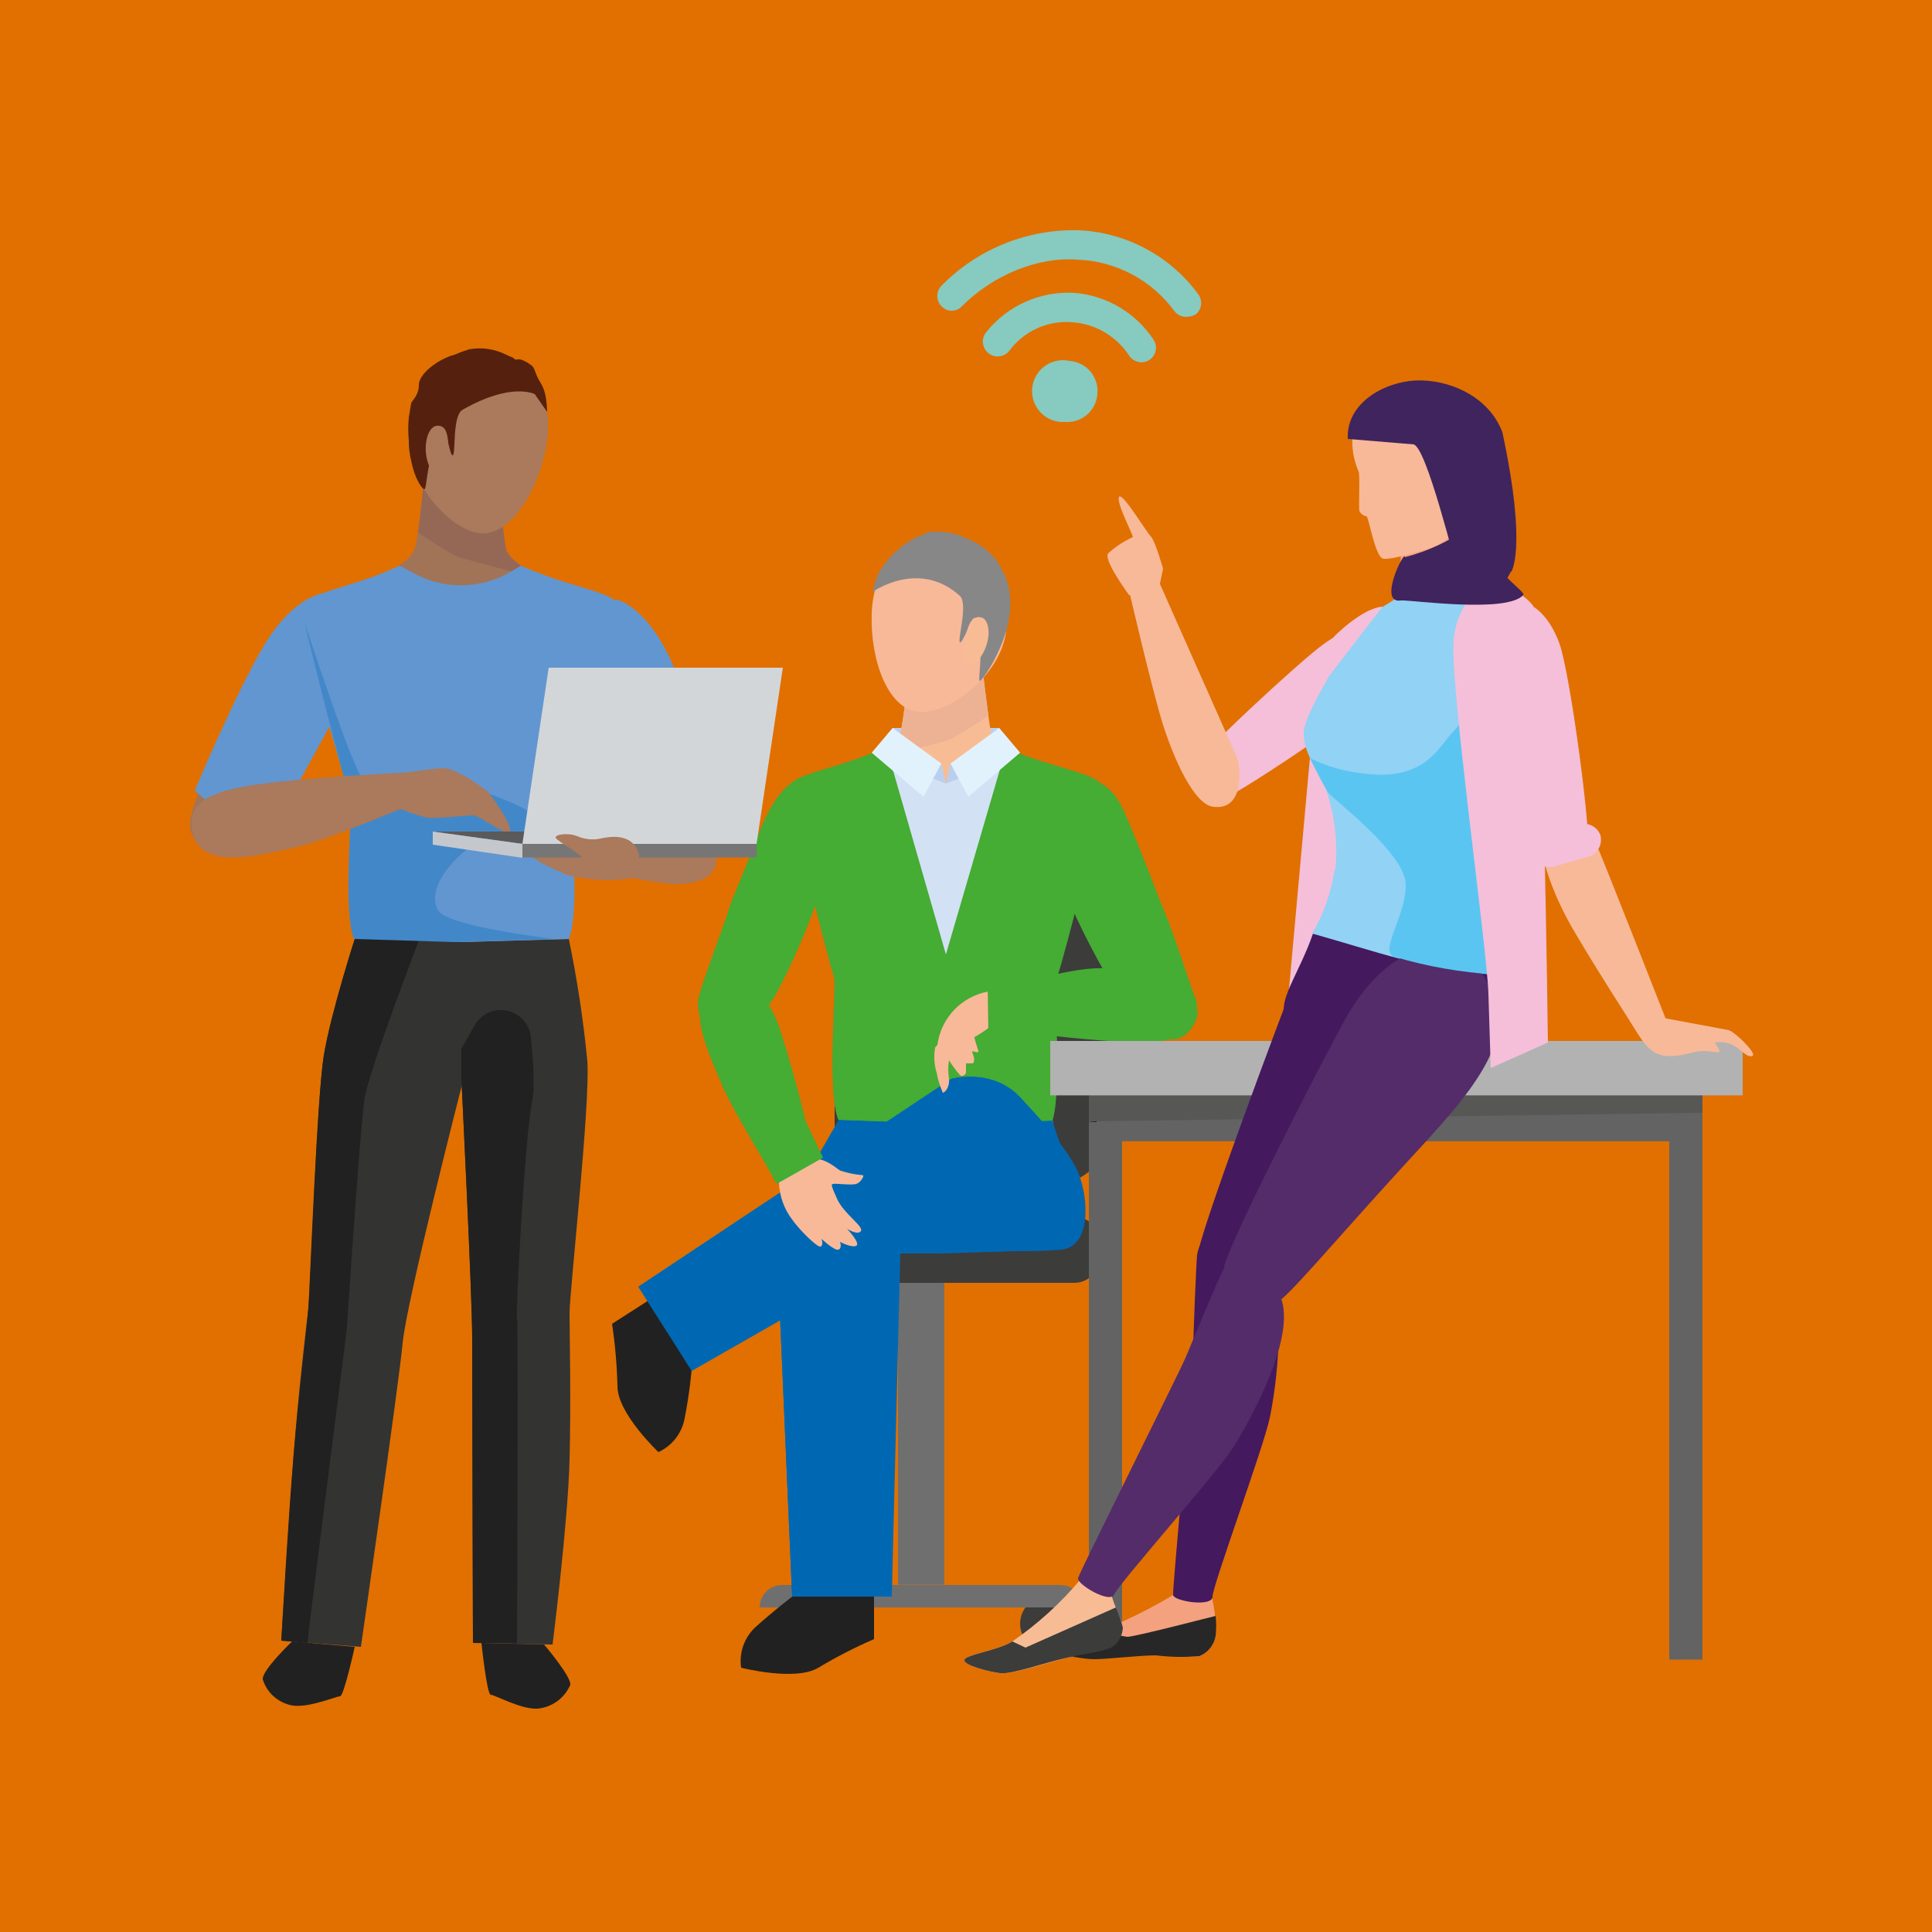
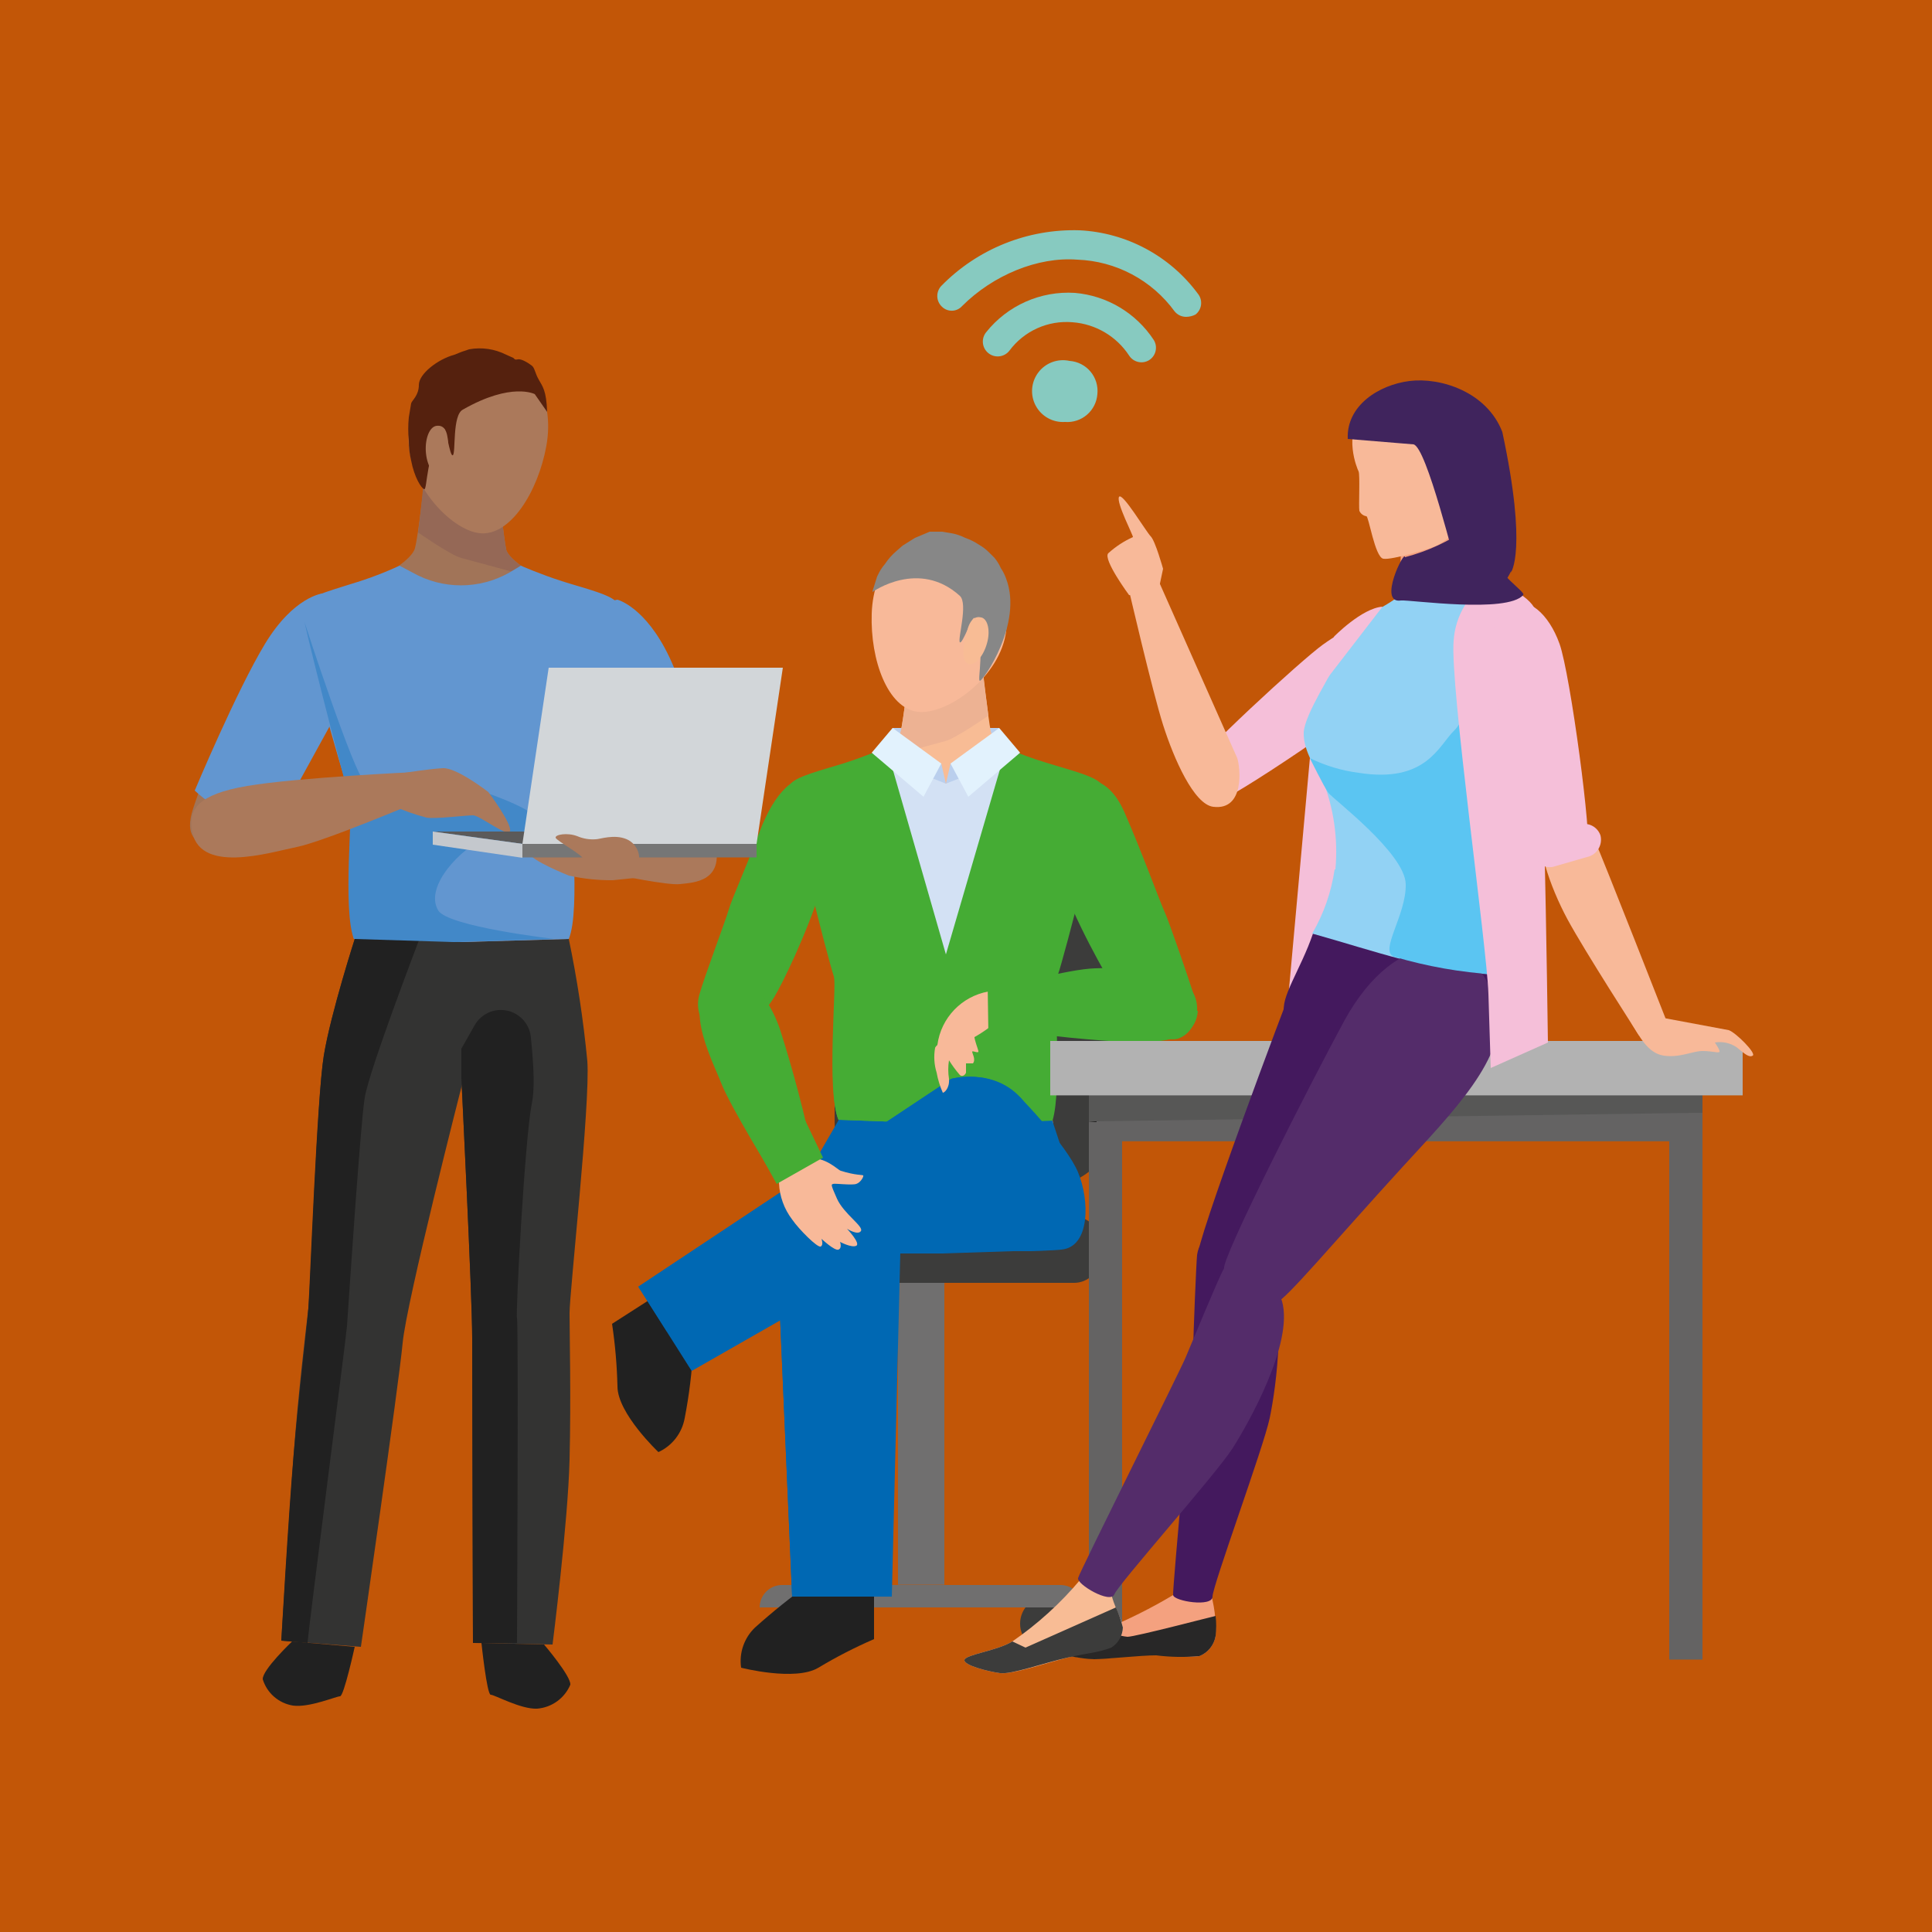
<svg xmlns="http://www.w3.org/2000/svg" height="250" viewBox="0 0 250 250" width="250">
  <g fill="none">
-     <path d="m0 0v250h250v-250z" fill="#e17000" />
+     <path d="m0 0v250h250v-250z" fill="#c25607" />
    <g transform="translate(24 29)">
      <path d="m92.2 133.2h6v42.86h-6z" fill="#706f6f" />
      <path d="m83.2 181.1c0 1.933-1.567 3.5-3.5 3.5s-3.5-1.567-3.5-3.5 1.567-3.5 3.5-3.5c.937-.028 1.843.332 2.506.994s1.022 1.569.994 2.506" fill="#313131" />
      <path d="m115 181.1c0 1.933-1.567 3.5-3.5 3.5s-3.5-1.567-3.5-3.5 1.567-3.5 3.5-3.5c.937-.028 1.843.332 2.506.994s1.022 1.569.994 2.506" fill="#3c3c3b" />
      <path d="m116.2 179h-41.9c0-1.602 1.298-2.9 2.9-2.9h36c1.619-.001 2.946 1.282 3 2.9" fill="#706f6f" />
      <g fill="#3c3c3b">
        <path d="m115 137h-39.5c-1.839.001-3.346-1.461-3.4-3.3v-1.9c0-1.878 1.522-3.4 3.4-3.4h39.5c1.839.054 3.301 1.561 3.3 3.4v1.9c0 .875-.348 1.715-.967 2.333s-1.458.967-2.333.967" />
        <path d="m92.2 124.4h19.6c4.529 0 8.2-3.671 8.2-8.2v-27.1c0-9.941-8.059-18-18-18-9.941 0-18 8.059-18 18v27.1c0 4.529 3.671 8.2 8.2 8.2" />
        <path d="m92 121.3h15.3c3.496-.055 6.3-2.904 6.3-6.4v-26.6c0-7.732-6.268-14-14-14-7.732 0-14 6.268-14 14v26.6c0 3.535 2.865 6.4 6.4 6.4" />
      </g>
      <path d="m91.5 65.2h13.8v4.83h-13.8z" fill="#bacfed" />
      <path d="m89.1 176.7-8.3-.8c-2.469 1.769-4.839 3.672-7.1 5.7-1.406 1.34-2.077 3.277-1.8 5.2 0 0 7 1.8 10 0 2.316-1.391 4.721-2.627 7.2-3.7z" fill="#212121" />
      <path d="m112.1 95.4c2.5-7.5 8.9-20.5 5.1-22.8s-18.8-4.7-18.8-4.7v.2s-14.1 1.2-19 4.2 2.8 15.8 5.2 23.4c.6 1.8.5 9.9.3 17.2 0 1.7-1.5 9.9-1.2 13.3 0 1 11.5 3.8 14.7 4s14.6-3.2 14.7-4.2c.2-3.4-1.2-11.6-1.3-13.4-.2-7.2-.3-15.3.3-17.2" fill="#f8bc95" />
      <path d="m81.6 71.9c-2.7-1.1-5.4 1.7-7.3 6.7s-3.6 8.7-4 10.1-3.2 8.8-3.8 11c-.635 2.145.44 4.426 2.5 5.3 1.8.7 5.2-1.7 7.2-5s12.5-25.3 5.4-28.1" fill="#45ac34" />
      <path d="m104.2 65.6c-.3-1.4-1.1-8.5-1.1-8.5h-4.7v.2h-4.7s-.8 7.1-1.2 8.6-4.2 3.6-4.2 3.6h10.1v-.2h10s-3.9-2.2-4.2-3.7" fill="#f8bc95" />
      <path d="m103.9 63.6c-.3-2.1-.7-5.3-.8-6.2l-.3-.3h-4.4v.2h-4.7s-.8 7.1-1.2 8.6-4.2 3.6-4.2 3.6h.5l9.5-2.6c1.3-.3 5.6-3.3 5.6-3.3" fill="#edb293" />
      <path d="m84.6 115.8-7 12.1-.4 5.3h20.6l15.5-.5 2.8-4.8-4-12.1z" fill="#0068b3" />
      <path d="m76.4 129 2.1 48.6h12.9l1.2-48.6s-1.9-6.4-8.6-6.4-7.6 6.4-7.6 6.4" fill="#0068b3" />
      <path d="m84 122.6c-5.7 0-7.6 6.4-7.6 6.4l2.1 48.6h5.5z" fill="#0068b3" />
      <path d="m113.4 72.5c2.6-1.1 5.9-1.4 8.1 3.6s4.6 11.6 5.2 12.9 3.1 8.6 3.8 10.8.2 4.6-1.8 5.5-5.2-1.5-7.5-4.8-14.7-24.8-7.8-28" fill="#45ac34" />
      <path d="m118.3 72.8c-.5-1.1-4-1.9-7.1-2.9-1.767-.537-3.503-1.171-5.2-1.9l-7.6 4.4-7.6-4.4c-1.689.749-3.426 1.384-5.2 1.9-3.1 1-6.5 1.8-7.1 2.9s5 22.4 5.6 24.2-1 14.5.6 18.3l13.6.5h.1l13.6-.4c1.2-4.4 0-16.7.6-18.6s6.3-22.9 5.7-24" fill="#d3e1f4" />
      <path d="m97.8 69.8.6 2.6-4.6-1.8 2.6-1.2z" fill="#bacfed" />
      <path d="m118.7 72.7c-.6-1.2-4.1-2-7.3-3-1.767-.537-3.503-1.171-5.2-1.9l-7.8 26.7-7.7-26.8s-2.5 1.1-5.3 2-6.7 1.8-7.2 2.9 5 22.9 5.7 24.7-1 14.8.6 18.6l13.8.5h.1l13.8-.4c1.3-4.4 0-17 .7-18.9s6.3-23.3 5.8-24.4" fill="#45ac34" />
      <path d="m100.6 114.6c-1.3-.9-3.3-1.7-4.5-2.5s0-3.3-.1-4.6 3.7-3.9 6.2-4.8 6.9-.5 7.9-2.3-1.7-3.4-2.9-3.4-8.6-2.2-9.8-2-10 1-11.4 0-7.8-22.4-7.8-22.4c1.5 6.8 5.3 23.5 5.7 24.7s-1 14.8.6 18.6l13.8.5h.1l13.8-.4c-1.415-.18-2.818-.447-4.2-.8-1.3-.4-6 .2-7.4-.6" fill="#45ac34" />
      <path d="m99 69.8-.6 2.6 4.6-1.8-2.7-1.2z" fill="#bacfed" />
      <path d="m88.8 68.4 2.7-3.2 6.3 4.6-2.3 4.3z" fill="#e2f2fd" />
      <path d="m108 113s6 6.1 7.5 9.7 1.6 9.7-2.2 10-7.1.3-7.9-.2-7.3-11.6-7.2-12.9 7.2-7.7 9.8-6.6" fill="#0068b3" />
      <path d="m60.5 138.9 5.2 6.6c-.154 3.022-.522 6.03-1.1 9-.344 1.935-1.614 3.579-3.4 4.4 0 0-5.3-5-5.3-8.5-.066-2.712-.299-5.417-.7-8.1z" fill="#212121" />
      <path d="m107.7 124.3-42.2 24.1-6.9-10.9 40.5-26.9s6.5-1.8 10 3.8-1.4 9.9-1.4 9.9" fill="#0068b3" />
      <path d="m115.5 123.3c-.2-.3-7.1-9.9-7.4-10.1-3.6-4.1-9-2.6-9-2.6l-40.5 26.9 3.7 5.8s26.9-25.6 38.2-30c4.4-1.7 15 10 15 10" fill="#0068b3" />
      <path d="m108 68.4-2.7-3.2-6.3 4.6 2.3 4.3z" fill="#e2f2fd" />
      <path d="m88.8 50.4c-.2 6.1 2.1 12.2 5.9 12.7s10.8-4.5 11.5-10.5-2.3-11.2-7.8-12-9.4 3.6-9.6 9.8" fill="#f8b999" />
      <path d="m88.9 47.6s6-4.3 11.3.5c1.1 1-.3 5.6 0 6s1.7-3.6 1.9-3.1c1.5 3.6.3 8.1.7 8.1s5.6-7.4 3.4-13.2c-.172-.495-.408-.965-.7-1.4-.207-.467-.476-.904-.8-1.3l-.7-.7c-.383-.394-.821-.731-1.3-1-.557-.378-1.163-.681-1.8-.9-.567-.288-1.174-.491-1.8-.6l-1.2-.2h-1.6l-1.9.8-.8.5-.8.5-.8.7c-.578.493-1.083 1.065-1.5 1.7-.266.309-.501.644-.7 1l-.3.6-.6 1.9" fill="#878787" />
      <path d="m101.1 52.8c-.5 1.6-.7 3.9.2 4.1s1.9-.9 2.4-2.6.1-3.2-.7-3.4-1.5.2-1.9 1.9" fill="#f8bc95" />
      <path d="m69.5 97.9c2.2-.7 5.3.3 7.4 6.2 1.754 5.487 3.222 11.061 4.4 16.7l-5.3 2.3s-5.5-8.9-6.7-12-5.7-11.5.2-13.2" fill="#45ac34" />
      <path d="m76.5 122.2.3 1.9c.077 1.703.67 3.342 1.7 4.7.9 1.3 3.3 3.7 3.7 3.5s.1-1 .1-1 1.7 1.6 2.2 1.4.2-1 .2-1 1.5.8 2.1.5-1.2-2.2-1.2-2.2 1.4.9 1.8.3-2.2-2.2-3.1-4.2-.7-1.8-.5-1.9 2.4.2 3 0 1-1 .9-1.1-1 0-2.9-.6c-.4-.1-2-1.9-4.3-1.6-1.361.341-2.698.776-4 1.3" fill="#f8b999" />
      <path d="m73.9 119.5 6.3-3.5 2.3 4.8-6 3.4z" fill="#45ac34" />
      <path d="m131 101.8c-.2 2.3-1.6 4.1-8.1 4.1-5.659-.268-11.301-.835-16.9-1.7v-5.5s8.2-2.3 11.7-2.4 13.5-.6 13.2 5.5" fill="#45ac34" />
      <path d="m103.9 99.3c-3.466.621-6.134 3.41-6.6 6.9 0 .5 1.2.9 2.2.4s5.6-2.8 5.7-4.1-.3-3.4-1.3-3.2" fill="#f8b999" />
      <path d="m102.9 100.7c-1.018.619-1.958 1.357-2.8 2.2l-.6.5-.4.5-.4.3-.3.6-.6.4c-.4.3-.1.6-.3.8s-.5.5-.5.6c-.189 1.067-.121 2.165.2 3.2.163.895.431 1.768.8 2.6.2 0 .9-.6.8-1.8-.129-.795-.129-1.605 0-2.4.416.669.884 1.304 1.4 1.9.3.3.7 0 .8-.3v-1.2h.9c.4-.5-.1-1.3-.1-1.5s.7.2.8 0-1.1-2.6-.3-3.1 1.5-2.1.7-3.3" fill="#f8b999" />
      <path d="m108.9 97.9.2 7-5.2.1-.1-6.6z" fill="#45ac34" />
      <g fill="#a17458" transform="translate(0 44)">
        <path d="m21.9 28c-2.4-7.7-8.8-20.7-5.1-23s18.9-4.8 18.9-4.8v.2s14.1 1.2 19 4.1-2.8 16-5.2 23.7c-.6 1.8-.5 10-.3 17.3.1 1.8 1.5 10 1.3 13.5-.1 1-11.5 7.3-14.7 7.5v-.3c-3.2-.1-14.7-6.4-14.8-7.4-.2-3.5 1.2-11.7 1.3-13.5.2-7.3.2-15.5-.4-17.3" />
        <path d="m20.2 4.3c2.6 1.3 3 6 .4 10.7-1.664 3.068-3.501 6.039-5.5 8.9-.7 1.3-4.3 8.8-5.6 10.7s-4.1 3.5-6.1 2.4-3.6-1.7-2.4-5.4 11-31.3 19.2-27.3" />
      </g>
      <path d="m29.7 41.9c.4-1.4 1.2-8.6 1.2-8.6h4.7v.2h4.8s.8 7.2 1.1 8.6 4.3 3.7 4.3 3.7h-10.2v-.2h-10.1s3.9-2.2 4.2-3.7" fill="#a17458" />
      <path d="m30.1 39.9c.3-2.2.6-5.3.7-6.3l.3-.3h4.5v.2h4.8s.8 7.2 1.1 8.6 4.3 3.7 4.3 3.7h-.5l-9.6-2.6c-1.3-.3-5.6-3.3-5.6-3.3" fill="#956856" />
      <g fill="#f8bc95">
        <path d="m43.3 95c5.8-.1 8.1 4 7.9 16.4s-1.9 25.9-2.7 27.9-9.1 2-9.9.8-2.9-26.9-2.9-30.9 1.3-14.2 7.6-14.2" />
        <path d="m43 149.2h1.5c2.296-.107 4.102-2.001 4.1-4.3l-.2-5.2c-.026-1.114-.494-2.172-1.301-2.941s-1.885-1.186-2.999-1.159h-1.5c-1.114.026-2.172.494-2.941 1.301-.769.806-1.186 1.885-1.159 2.999v5.1c.108 2.336 2.063 4.157 4.4 4.1" />
        <path d="m43.8 141.6c1.8 0 6.1.6 5.9 12.2s-5.1 27.5-5.1 27.5h-4.2s-2.1-21.5-2.1-25.6c-.1-9.4-.1-14.1 5.5-14.1" />
        <path d="m28 95.1c-5.8-.7-8.5 3.1-9.6 15.5s-1.7 26-1.1 28 8.8 2.9 9.7 1.9 6.6-26.5 7-30.5.3-14.3-6-14.9" />
        <path d="m21.8 149.1-1.5-.2c-2.299-.312-3.937-2.392-3.7-4.7l.7-5.2c.36-2.259 2.425-3.841 4.7-3.6l1.5.2c2.288.311 3.896 2.41 3.6 4.7l-.6 5.2c-.311 2.288-2.41 3.896-4.7 3.6" />
        <path d="m21.7 141.4c-1.7-.2-6.1 0-7.1 11.5s.9 27.9.9 27.9l4.2.4s5.6-21.1 6.1-25.2c1-9.3 1.5-14-4.1-14.6" />
        <path d="m53.2 48.8c-2.8.9-3.8 5.5-1.9 10.5 1.271 3.27 2.706 6.474 4.3 9.6.5 1.3 3.1 9.3 4.1 11.3s3.6 4 5.7 3.2 3.8-1.2 3.1-5-6.7-32.5-15.3-29.6" />
      </g>
      <path d="m49.6 92.5c1.088 5.219 1.889 10.493 2.4 15.8.4 5.5-2.3 29.9-2.3 32.6s.2 10.9 0 19-2.2 23.9-2.2 23.9l-10.3-.2s-.1-34.1-.1-39.5-1.4-33.6-1.4-33.6v-17.6z" fill="#333332" />
      <path d="m15.4 49.1c.6-1 4.1-1.9 7.2-2.9 1.739-.564 3.442-1.232 5.1-2l1.7.9c3.878 2.192 8.622 2.192 12.5 0l1.5-.9s2.5 1.1 5.3 2 6.7 1.8 7.2 2.9-5.1 22.9-5.7 24.7 1 14.8-.6 18.7l-13.9.4-13.9-.4c-1.2-4.4.1-17.1-.6-18.9s-6.9-22.7-5.8-24.5" fill="#6296d0" />
      <g transform="translate(12 92)">
        <path d="m10 .2s-3.2 9.9-4.1 15.4-1.7 30.1-2 32.7-1.3 10.9-1.9 18.9-1.6 24.1-1.6 24.1l10.3.8s4.9-33.9 5.4-39.3 7.7-33.5 7.7-33.5v-18.4z" fill="#333332" />
        <path d="m34.4 91.8s3.5 4.1 3.4 5.2c-.742 1.756-2.4 2.951-4.3 3.1-2.1.1-5.5-1.8-6-1.8s-1.2-6.7-1.2-6.7z" fill="#212121" />
      </g>
      <path d="m13.8 183.4s-3.9 3.7-3.8 4.9c.547 1.783 2.059 3.101 3.9 3.4 2.1.3 5.6-1.2 6.1-1.2s1.9-6.4 1.9-6.4z" fill="#212121" />
      <path d="m23.2 113c-.6 3.7-2.2 28.2-2.3 29.6s-5 39.2-5.1 41l-3.4-.3s.9-16 1.6-24.1 1.7-16.2 1.9-18.9 1.1-27.2 2-32.7 4.1-15.4 4.1-15.4l8.2.5s-6.4 16.7-7 20.3" fill="#212121" />
      <path d="m37.4 103.7c.836-1.508 2.562-2.288 4.246-1.919 1.684.369 2.926 1.8 3.054 3.519.4 4 .5 6.7.1 8.6-.9 4.6-2.1 27.1-1.9 27.7s0 42 0 42h-5.7s-.1-34.1-.1-39.5-1.4-33.6-1.4-33.6v-3.8z" fill="#212121" />
      <path d="m55.9 48.6s3.6.9 6.7 7.4 5.9 19.8 5.9 19.8c-1.651 1.231-3.516 2.147-5.5 2.7-3.6 1.1-5.2.8-5.2.8l-4.6-13.8s-1.8-16.4 2.7-16.9" fill="#6296d0" />
      <path d="m17.7 47.8s-3.7.4-7.4 6.5-9.1 19-9.1 19c1.512 1.415 3.276 2.534 5.2 3.3 1.606.759 3.332 1.233 5.1 1.4l7.2-13.1s3.4-16.2-1-17.1" fill="#6296d0" />
      <path d="m46.7 28.7c-1.1 6-4.7 11.7-8.6 11.3s-9.7-6.8-9.2-12.8 4.8-10.7 10.4-10.3 8.5 5.6 7.4 11.8" fill="#ab795b" />
      <path d="m45.2 22s-3-1.6-9.3 2c-1.4.7-.9 5.6-1.3 5.9s-.9-3.9-1.2-3.4c-2.3 3.2-2.1 7.9-2.5 7.8s-1.3-1.6-1.7-3.7c-.204-.851-.305-1.724-.3-2.6-.1-.997-.1-2.003 0-3l.3-1.8c.1-.4 1-1 1-2.4s2.4-3.3 4.6-3.9c.621-.266 1.255-.499 1.9-.7 1.634-.297 3.319-.051 4.8.7l.9.4c.2.1.1.3.6.2s1.4.5 1.8.8.4.9.9 1.8 1 1.4 1.1 4.2" fill="#55210e" />
      <path d="m34 28.4c.1 1.7-.2 4-1.1 4.1s-1.7-1.4-1.8-3.1.5-3.2 1.4-3.3 1.4.5 1.5 2.3" fill="#ab795b" />
      <path d="m32.7 88.8c-1.9-3.2 3.3-8.2 5.7-9.1s6.7-.4 7.3-2.2-10.7-5.4-11.8-5.3-9.3 1-10.7 0-7.8-20.7-7.8-20.7c1.5 6.6 5.5 21.8 5.9 23s-1 14.2.5 18l12.9.4h.1l12.9-.4s-13.8-1.6-15-3.7" fill="#4288c8" />
      <g fill="#ab795b" transform="translate(0 70)">
        <path d="m68.3 9.3c-.7-2.2-1.8-3.8-4.7-3.1s-8.9 4.4-8.9 4.4l1.1 3.6s6.6 1.4 8.2 1.2 6.2-.2 4.3-6.1" />
        <path d="m.8 8.2c-.3-2.4.7-4.4 7.2-5.5s21.8-1.8 21.8-1.8l.4 3.8s-12.3 5.2-15.8 5.9-12.9 3.7-13.6-2.4" />
      </g>
      <path d="m26.7 75.2c1.45.665 2.956 1.201 4.5 1.6 1.1.2 5.1-.3 6-.3s4.6 3 4.8 2-2.8-5-2.8-5-4.1-3.2-5.9-3.1-4.9.6-4.9.6z" fill="#ab795b" />
      <path d="m61 80c-1.549-.36-3.119-.627-4.7-.8-1.1.1-4.9 1.3-5.8 1.5s-6.1-.2-6 .7 5.1 2.9 5.1 2.9c1.871.416 3.783.617 5.7.6l4.9-.5z" fill="#ab795b" />
      <path d="m43.6 80.2h29.5l-15.2-1.6h-25.9z" fill="#5b5a5a" />
      <path d="m43.6 80.2h30.3l3.4-22.8h-30.3z" fill="#d2d6d9" />
      <path d="m43.6 82-11.6-1.7v-1.7l11.6 1.6z" fill="#c4c8cd" />
      <path d="m43.6 80.2h30.3v1.75h-30.3z" fill="#767676" />
      <path d="m54.9 83.7s-3.3-.9-3.4-1.5-3.5-2.4-3.6-2.8 1.5-.7 2.8-.2c.756.325 1.579.462 2.4.4.5 0 2.4-.7 4 0 1.055.466 1.698 1.551 1.6 2.7 0 .5-2.8 2.3-3.8 1.4" fill="#ab795b" />
      <path d="m116.9 107.3h4.3v78.05h-4.3z" fill="#646363" />
      <path d="m192 107.7h4.3v78.05h-4.3z" fill="#646363" />
      <path d="m117.7 107.3h77.7v11.38h-77.7z" fill="#646363" />
      <path d="m116.9 112.4h1v3.78h-1z" fill="#121212" />
      <path d="m116.9 112.4v3.8l.8-.1v-3.7z" fill="#575756" />
      <path d="m195.4 115h.9v-2.6h-.9z" fill="#575756" />
      <path d="m117.7 112.4v3.7l77.7-1.1v-2.6z" fill="#575756" />
      <path d="m111.9 105.7h89.6v7.04h-89.6z" fill="#b2b2b2" />
      <path d="m145.5 69.1-3.3 36.5 8.8.3 3.9-41.9z" fill="#f5bfd9" />
      <path d="m157.5 51.5c2 1.6 1.2 5.1-1.7 8.1s-21 15.2-22.3 15.1-4.2-2.1-3.5-3.9 14.4-14.4 17.2-16.4 7.8-4.9 10.3-2.9" fill="#f5bfd9" />
      <path d="m133 75.4c-2.5-.3-5.1-6.2-6.5-10.6s-4.5-17.8-4.5-17.8l3.8-1.1 10.3 23.2c.4 1.2 1 6.8-3.1 6.3" fill="#f8b999" />
      <path d="m169.4 97.1c.441 2.238.609 4.521.5 6.8-.4 5.7-19.5 7.4-20.2 7.2s-6.9-6.8-7.5-8.9 2.1-5.7 3.7-10.4z" fill="#44195e" />
      <path d="m132.5 176.6c.627 1.97.898 4.035.8 6.1-.196 1.175-.993 2.161-2.1 2.6-2 .3-3.7-.3-5.8-.3s-5.9.8-8.7.6c-1.3-.1-4.1-.6-3.9-1.3s4.1-1.6 6.2-2.5c3.04-1.242 5.982-2.713 8.8-4.4 0 0 4.5-1 4.7-.8" fill="#f4a17f" />
      <path d="m153.4 98.2c3 3.6 5.6 11.2-.1 18.8s-13.1 19.9-14.1 20.2-7.6-2.6-8.2-3.6 11.6-33.5 12.3-35.1 6.6-4.5 10.1-.3" fill="#44195e" />
      <path d="m139.5 134.5c3.3 4.4 1.6 16.2.8 20s-7.4 21.7-7.4 23.1-5 .6-5.1-.2 2.6-29.6 2.6-31.6.4-11.5.5-12.4c.7-4.7 6.7-1.5 8.6 1.1" fill="#44195e" />
      <path d="m158.5 51.8c-1.7-.1-1.6-2.1-1.5-3.7v-.2c.2-.7.4-10.5.4-10.5l10.1-3.1s-1 9.8-.6 11.7c-2.6 2.6-4.8 6-8.5 5.8" fill="#f4a17f" />
      <path d="m148.8 83.5c.365-3.98-.217-7.989-1.7-11.7-.5-.7-2.5-3.6-2.4-6s3.9-8 4.2-9.2-.1-2.9.5-3.7 6.7-3.8 7.6-4.8c.9 1.2 7.4.5 10-2.1v.2c2.1 2 8.5 3.9 9.8 7.2s-7.2 13-7.6 26.7c-.2 4.1-.1 11.6.1 17-8.3-.4-15.3-3-23.5-5.3 1.489-2.555 2.474-5.373 2.9-8.3" fill="#92d2f4" />
      <path d="m169.7 101.3c1.6 6.3-5.9 13.8-12.3 20.8-8.6 9.4-15.2 17.3-16.2 17.4s-6.3-3.2-6.8-4.3 11.3-24.3 15.6-32.2c6.6-12 16.9-12.3 19.7-1.7" fill="#542c6a" />
      <path d="m119.8 177.2c.2 1.3 1.4 3.4 1.5 4.4.001 1.072-.571 2.064-1.5 2.6-1.9.7-2.6.5-5.7 1.3s-7.2 2.2-8.7 2-4.7-1-4.6-1.7 4.3-1.2 6.2-2.4c3.28-2.259 6.24-4.95 8.8-8 0 0 4 1.5 4 1.8" fill="#f8bc95" />
      <path d="m141.9 139.4c1.5 5.4-4.3 15.7-6.4 19s-14.8 17.6-15.3 18.9-4.9-1.3-4.7-2.1 13.1-26.6 13.9-28.5 4.4-10.6 4.9-11.4c2.3-4.2 6.7 1.1 7.6 4.1" fill="#542c6a" />
      <path d="m133.3 180.1c.101.864.101 1.736 0 2.6-.196 1.175-.993 2.161-2.1 2.6-1.865.167-3.742.133-5.6-.1-2.1 0-6.4.5-8 .5s-5.4-.7-5.2-1.4 4.5-1.6 6.6-2.5c.875.556 1.868.899 2.9 1 1 0 11.3-2.7 11.4-2.7" fill="#282727" />
      <path d="m152.3 24.3c2.2-2.7 9.2-5.7 13.4-1.2s3.1 9.5 1.5 12.8c-1.091 2.432-2.954 4.436-5.3 5.7-.5.3-5.8 1.9-6.9 1.7s-1.9-5.6-2.2-5.5c-.399-.067-.737-.33-.9-.7-.1-.6.1-4.7-.1-5.1s-2-4.7.5-7.7" fill="#f8b999" />
      <path d="m120.4 179c.373.84.674 1.71.9 2.6-.037 1.062-.599 2.036-1.5 2.6-1.9.7-2.6.6-5.7 1.3s-7.2 2.2-8.7 2-4.7-1-4.6-1.7 4.3-1.2 6.2-2.4l1.7.8z" fill="#3c3c3b" />
      <path d="m150.4 27.8 8.5.7c1.7.3 5.4 15.7 5.8 16.6 4.6 7 7.3-1.7 6.8 0 0 0 2.2-2.8-1.1-18.2-2-5.2-8-7.1-12-6.6s-8.2 3.2-8 7.5" fill="#40245d" />
      <path d="m145.5 69.1c1.981.977 4.11 1.619 6.3 1.9 8.8 1.4 10.4-3.6 12.4-5.5s4.1-11.1 4.1-11.1l8 3.4s-6.4 12.9-6.8 19.5c-.2 3.7-.1 19.8-.1 19.8-4.406-.276-8.767-1.048-13-2.3-2-.7 1.6-5.4 1.5-9.4s-9.4-11-10-11.8-2.4-4.5-2.4-4.5" fill="#5bc5f2" />
      <path d="m126.5 44.6s-1-3.6-1.6-4.2-3.7-5.8-4.1-5.1 1.9 5.1 1.8 5.2c-1.171.526-2.252 1.235-3.2 2.1-.7.8 2.7 5.4 2.7 5.4l3.6.4z" fill="#f8b999" />
      <path d="m168.9 46c-2.794 1.691-4.586 4.641-4.8 7.9-.5 5.7 4.3 39.5 4.5 45.7s.3 9.6.3 9.6l7.4-3.3s-.7-54.3-1.8-56.3-5.6-3.6-5.6-3.6" fill="#f5bfd9" />
      <path d="m154.9 49.5-7.4 9.6 1.1-5.7s3.6-3.7 6.3-3.9" fill="#f5bfd9" />
      <path d="m182.5 80.1c.6 1.2 9.5 23.9 9.5 23.9l-3.9 1s-7.1-11-9.3-15.1-4.4-10.2-2.9-12.1c2.7-3.4 6.1 1.2 6.6 2.3" fill="#f8b999" />
      <path d="m171.4 49.2c2.3-1.1 5 1.2 6.4 5.1s4.3 25.6 3.6 26.8-4.1 2-5.4.5-6.1-18.4-6.7-21.8-.9-9.2 2.1-10.6" fill="#f5bfd9" />
      <g transform="translate(174 77)">
        <path d="m9.1 2.1c.28 1.124-.32 2.281-1.4 2.7l-4.5 1.3c-.53.185-1.114.139-1.609-.127-.495-.266-.854-.728-.991-1.273-.324-1.104.3-2.263 1.4-2.6l4.4-1.4c1.13-.331 2.319.286 2.7 1.4" fill="#f5bfd9" />
        <path d="m13.1 26.4c1 1.6 2.1 3.9 4.2 4.2s3.7-.6 5-.6 2.1.3 2.2.1-.6-1.2-.6-1.2c.976-.162 1.977.052 2.8.6 1 .8 1.6 1.4 2.1 1.1s-2.2-3-3.1-3.3l-9.1-1.7z" fill="#f8b999" />
      </g>
      <path d="m164.5 35.5s.3-3.7 4.3-2.2.6 6.5-.2 8.8c1.1 3.3 4.9 5.5 4.5 5.9-2.1 2.4-14.6.6-15.8.7-3.1.5.5-6.7.5-5.6 2.939-.766 5.716-2.053 8.2-3.8z" fill="#40245d" />
      <path d="m114.4 17.7c-1.526-.333-3.107.253-4.047 1.501s-1.068 2.929-.327 4.304 2.215 2.194 3.774 2.095c1.035.083 2.06-.251 2.849-.927.788-.676 1.275-1.638 1.351-2.673.111-1.051-.209-2.103-.888-2.914s-1.657-1.311-2.712-1.386" fill="#87cac0" />
      <g fill="#87cac0" transform="translate(97)">
        <path d="m18.1 8.9c-4.436-.282-8.731 1.623-11.5 5.1-.663.828-.528 2.037.3 2.7.828.663 2.037.528 2.7-.3 1.903-2.577 5.009-3.978 8.2-3.7 2.968.224 5.665 1.812 7.3 4.3.557.877 1.715 1.145 2.6.6.877-.557 1.145-1.715.6-2.6-2.285-3.49-6.044-5.738-10.2-6.1" />
        <path d="m18.7.8c-6.711-.21-13.203 2.402-17.9 7.2-.347.37-.532.864-.514 1.371s.24.986.614 1.329c.353.342.83.524 1.321.506.491-.019.953-.238 1.279-.606 4-4 9.8-6.4 14.9-6 5.006.178 9.653 2.649 12.6 6.7.367.45.919.708 1.5.7.418-.006.829-.108 1.2-.3.403-.315.662-.779.718-1.287.056-.508-.094-1.017-.418-1.413-3.615-4.886-9.23-7.895-15.3-8.2" />
      </g>
    </g>
  </g>
</svg>
